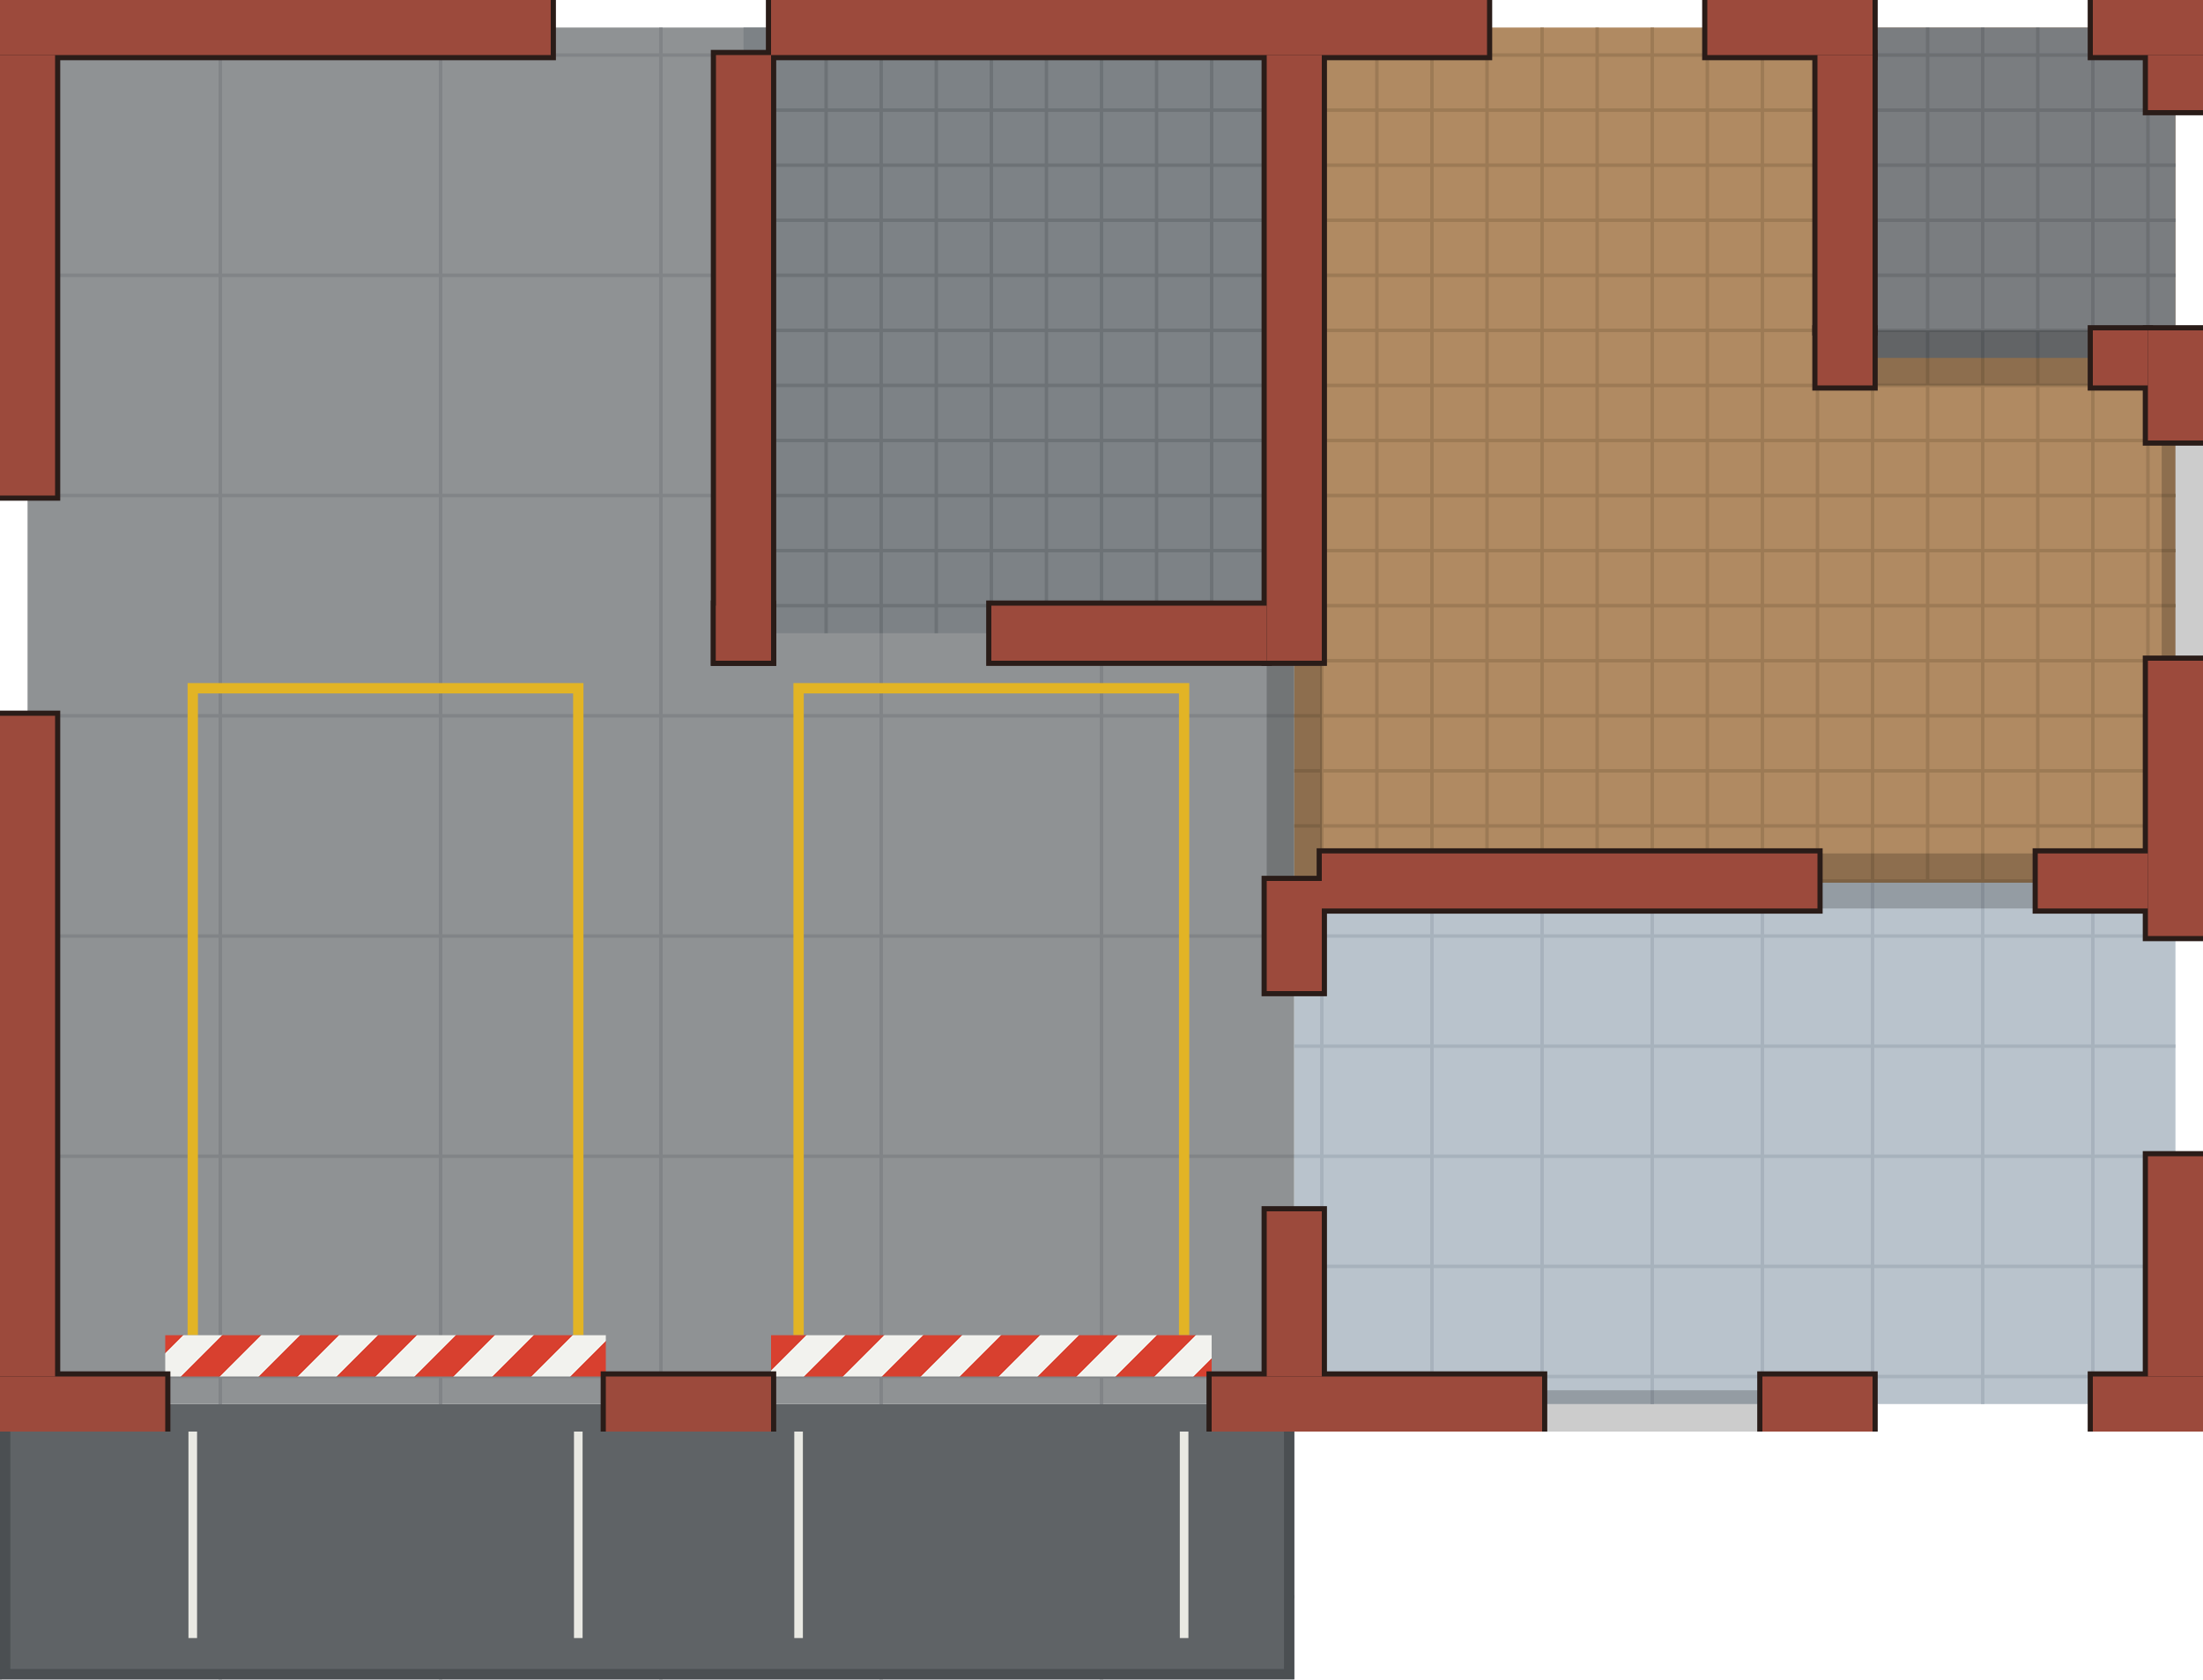
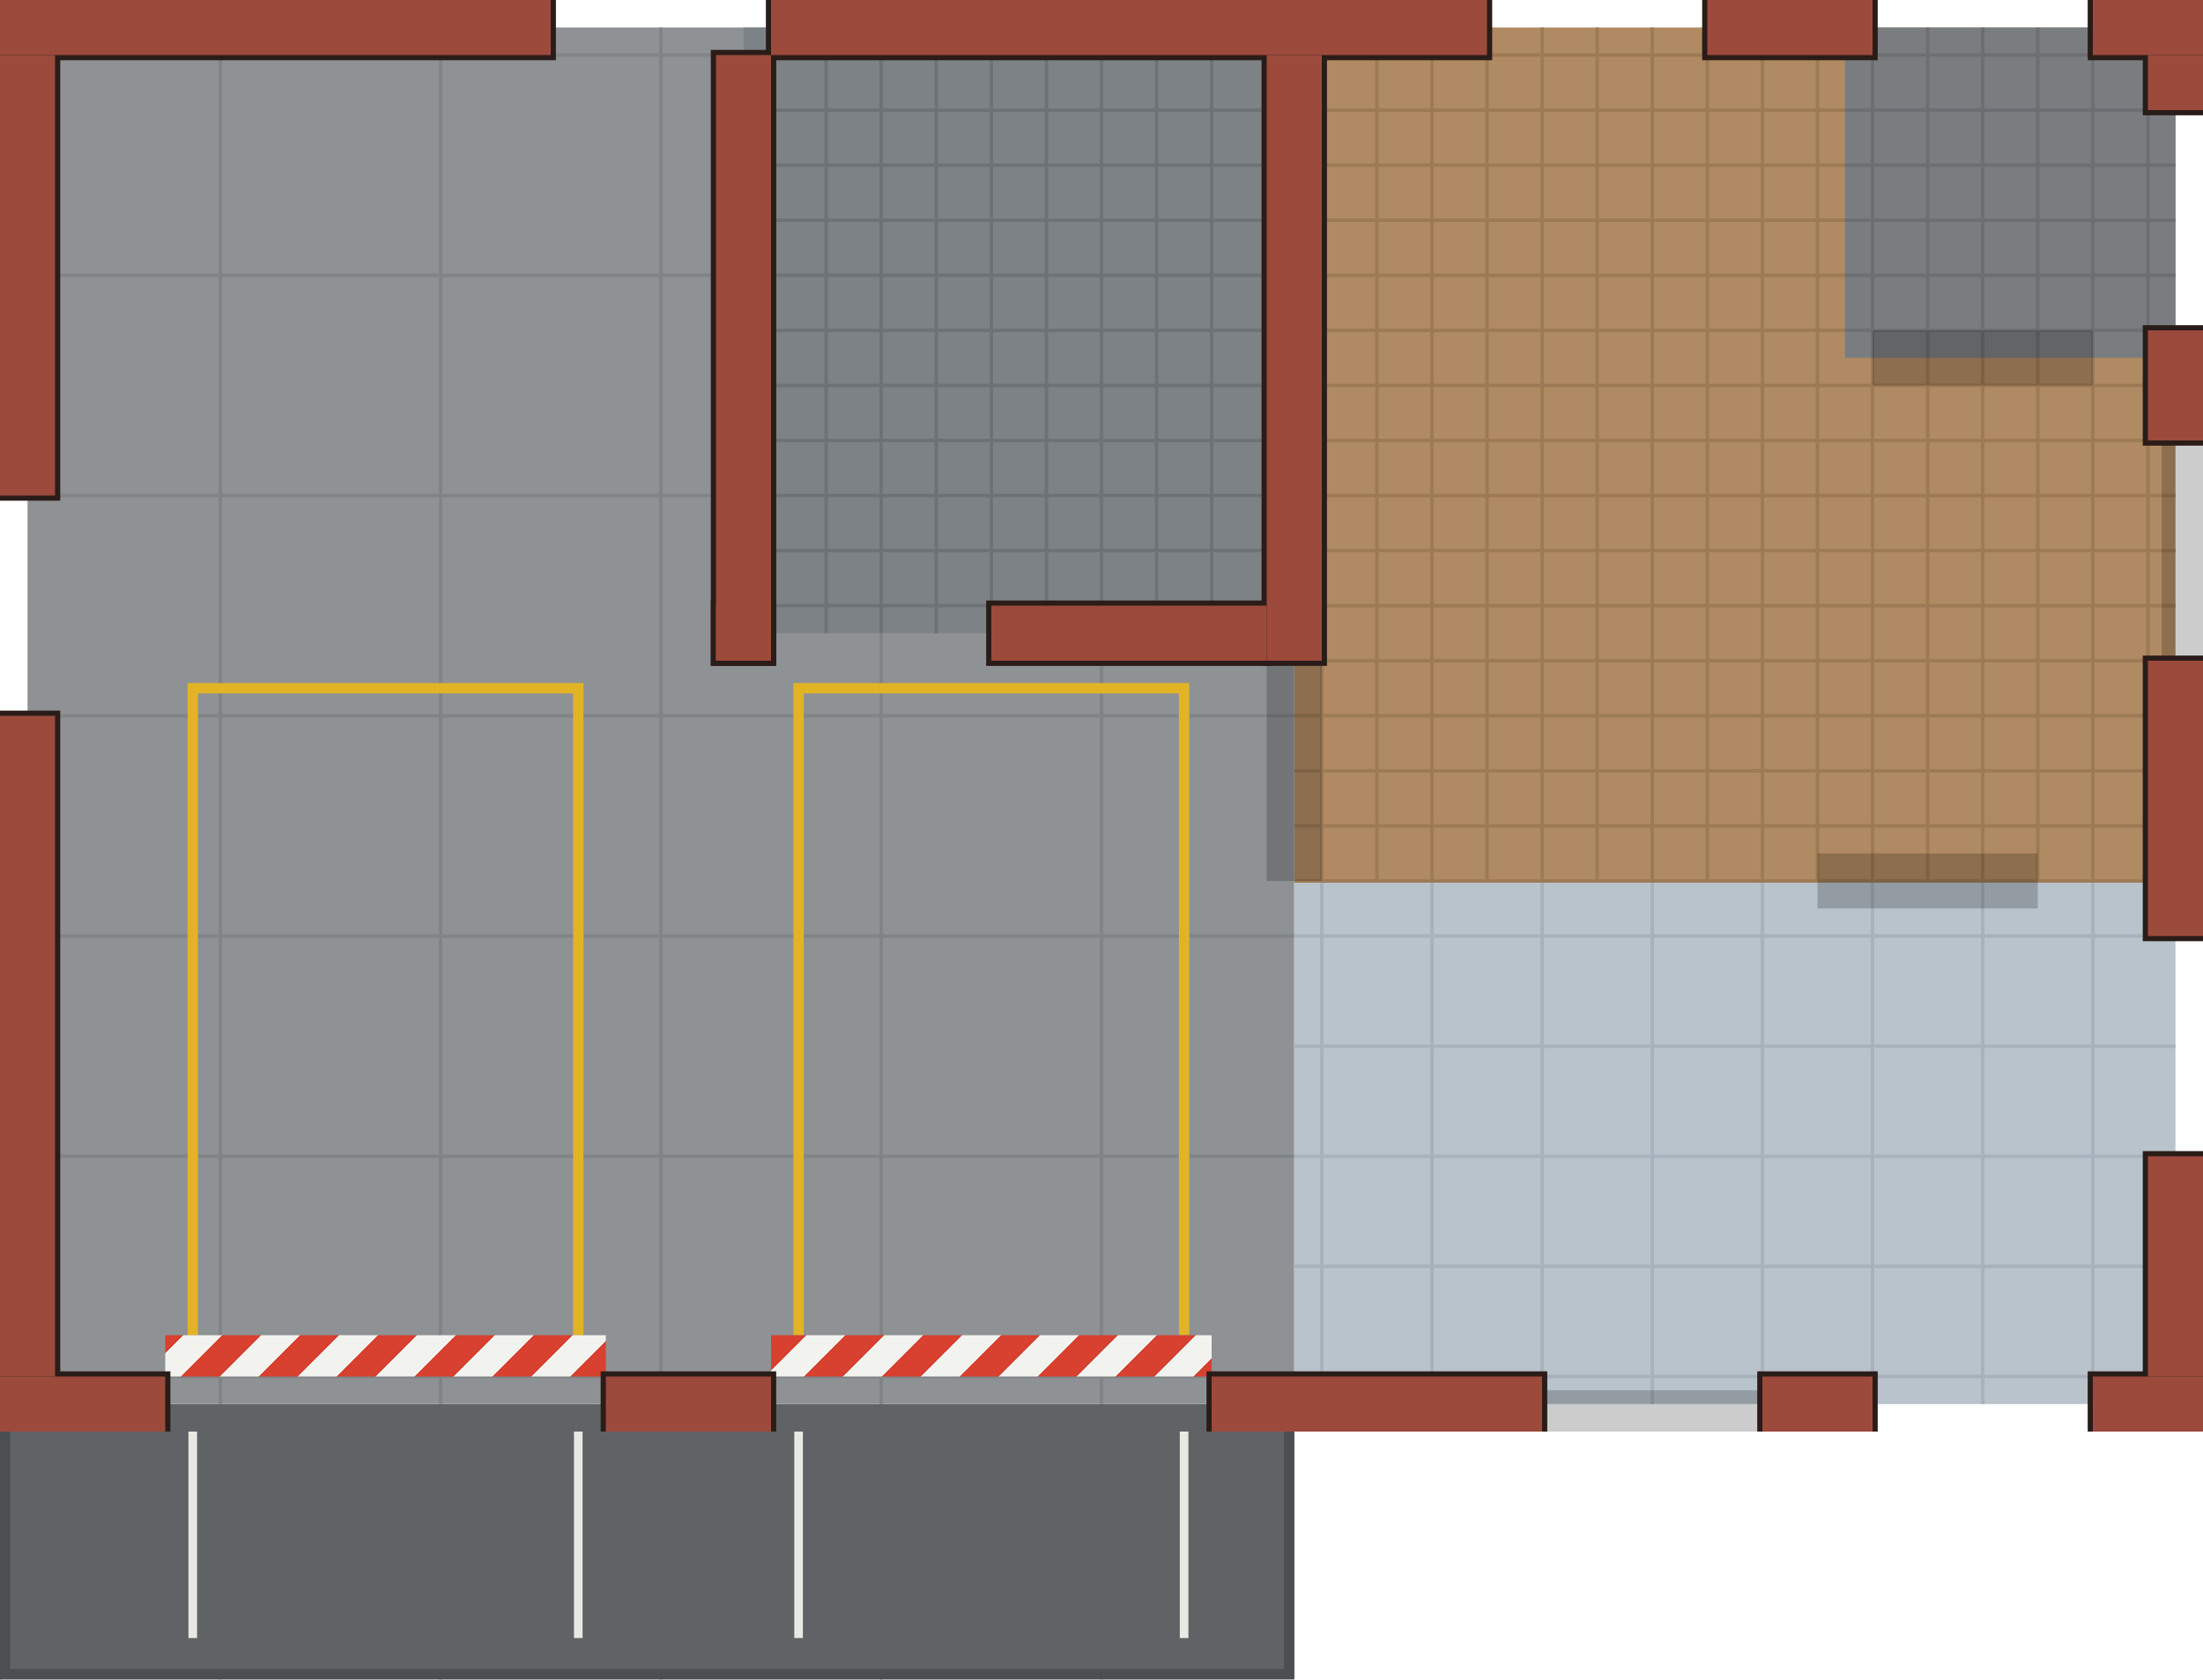
<svg xmlns="http://www.w3.org/2000/svg" width="1280" height="976" viewBox="0 0 1280 976">
  <rect x="0" y="816" width="752" height="160" fill="#5f6366" />
  <path d="M0 816V976M128 816V976M256 816V976M384 816V976M512 816V976M640 816V976M0 928H752" stroke="#5f6366" stroke-width="2" fill="none" />
  <rect x="16" y="16" width="736" height="800" fill="#8f9294" />
  <path d="M128 16V816M256 16V816M384 16V816M512 16V816M640 16V816M16 800H752M16 672H752M16 544H752M16 416H752M16 288H752M16 160H752M16 32H752" stroke="#818487" stroke-width="2" fill="none" />
  <rect x="752" y="512" width="512" height="304" fill="#b9c3cc" />
  <path d="M768 512V816M832 512V816M896 512V816M960 512V816M1024 512V816M1088 512V816M1152 512V816M1216 512V816M752 800H1264M752 736H1264M752 672H1264M752 608H1264M752 544H1264" stroke="#a7b2bc" stroke-width="2" fill="none" />
  <rect x="752" y="16" width="512" height="496" fill="#b08a62" />
  <path d="M768 16V512M800 16V512M832 16V512M864 16V512M896 16V512M928 16V512M960 16V512M992 16V512M1024 16V512M1056 16V512M1088 16V512M1120 16V512M1152 16V512M1184 16V512M1216 16V512M1248 16V512M752 512H1264M752 480H1264M752 448H1264M752 416H1264M752 384H1264M752 352H1264M752 320H1264M752 288H1264M752 256H1264M752 224H1264M752 192H1264M752 160H1264M752 128H1264M752 96H1264M752 64H1264M752 32H1264" stroke="#9c7a55" stroke-width="2" fill="none" />
  <rect x="1072" y="16" width="192" height="192" fill="#7a7d80" />
  <path d="M1088 16V208M1120 16V208M1152 16V208M1184 16V208M1216 16V208M1248 16V208M1072 192H1264M1072 160H1264M1072 128H1264M1072 96H1264M1072 64H1264M1072 32H1264" stroke="#6c6f72" stroke-width="2" fill="none" />
  <rect x="432" y="16" width="320" height="352" fill="#7d8286" />
  <path d="M448 16V368M480 16V368M512 16V368M544 16V368M576 16V368M608 16V368M640 16V368M672 16V368M704 16V368M736 16V368M432 352H752M432 320H752M432 288H752M432 256H752M432 224H752M432 192H752M432 160H752M432 128H752M432 96H752M432 64H752M432 32H752" stroke="#6d7276" stroke-width="2" fill="none" />
  <path d="M3 816L3 973L749 973L749 816" stroke="#4b4f52" stroke-width="6" fill="none" />
  <path d="M112 832V952M336 832V952M464 832V952M688 832V952" stroke="#e9e9e3" stroke-width="5" fill="none" />
  <path d="M112 776V400H336V776M464 776V400H688V776" stroke="#e2b425" stroke-width="6" fill="none" stroke-linejoin="miter" />
  <defs>
    <pattern id="firestation-hatch-0" patternUnits="userSpaceOnUse" width="32" height="32" patternTransform="rotate(45)">
      <rect width="32" height="32" fill="#f2f2ee" />
      <rect width="16" height="32" fill="#d8402f" />
    </pattern>
  </defs>
  <rect x="96" y="776" width="256" height="24" fill="url(#firestation-hatch-0)" />
  <defs>
    <pattern id="firestation-hatch-1" patternUnits="userSpaceOnUse" width="32" height="32" patternTransform="rotate(45)">
      <rect width="32" height="32" fill="#f2f2ee" />
      <rect width="16" height="32" fill="#d8402f" />
    </pattern>
  </defs>
  <rect x="448" y="776" width="256" height="24" fill="url(#firestation-hatch-1)" />
  <defs>
    <clipPath id="roof-frame">
      <rect x="0" y="0" width="1280" height="832" />
    </clipPath>
  </defs>
  <g clip-path="url(#roof-frame)">
    <rect x="896" y="808" width="128" height="32" fill="#00000033" />
    <rect x="1256" y="256" width="32" height="128" fill="#00000033" />
    <rect x="736" y="384" width="32" height="128" fill="#00000033" />
    <rect x="1056" y="496" width="128" height="32" fill="#00000033" />
    <rect x="1088" y="192" width="128" height="32" fill="#00000033" />
    <rect x="-3" y="797" width="102" height="38" fill="#2a1c18" />
    <rect x="349" y="797" width="102" height="38" fill="#2a1c18" />
    <rect x="701" y="797" width="198" height="38" fill="#2a1c18" />
    <rect x="1021" y="797" width="70" height="38" fill="#2a1c18" />
    <rect x="1213" y="797" width="70" height="38" fill="#2a1c18" />
    <rect x="-3" y="-3" width="326" height="38" fill="#2a1c18" />
    <rect x="445" y="-3" width="422" height="38" fill="#2a1c18" />
    <rect x="989" y="-3" width="102" height="38" fill="#2a1c18" />
    <rect x="1213" y="-3" width="70" height="38" fill="#2a1c18" />
    <rect x="-3" y="413" width="38" height="390" fill="#2a1c18" />
    <rect x="-3" y="29" width="38" height="262" fill="#2a1c18" />
    <rect x="1245" y="669" width="38" height="134" fill="#2a1c18" />
    <rect x="1245" y="381" width="38" height="166" fill="#2a1c18" />
    <rect x="1245" y="189" width="38" height="70" fill="#2a1c18" />
    <rect x="1245" y="29" width="38" height="38" fill="#2a1c18" />
-     <rect x="733" y="701" width="38" height="102" fill="#2a1c18" />
-     <rect x="733" y="509" width="38" height="70" fill="#2a1c18" />
    <rect x="733" y="29" width="38" height="358" fill="#2a1c18" />
-     <rect x="765" y="493" width="294" height="38" fill="#2a1c18" />
-     <rect x="1181" y="493" width="70" height="38" fill="#2a1c18" />
-     <rect x="1053" y="29" width="38" height="166" fill="#2a1c18" />
-     <rect x="1053" y="189" width="38" height="38" fill="#2a1c18" />
-     <rect x="1213" y="189" width="38" height="38" fill="#2a1c18" />
    <rect x="413" y="349" width="38" height="38" fill="#2a1c18" />
    <rect x="573" y="349" width="166" height="38" fill="#2a1c18" />
    <rect x="413" y="29" width="38" height="358" fill="#2a1c18" />
    <rect x="0" y="800" width="96" height="32" fill="#9c4a3c" />
    <rect x="352" y="800" width="96" height="32" fill="#9c4a3c" />
    <rect x="704" y="800" width="192" height="32" fill="#9c4a3c" />
    <rect x="1024" y="800" width="64" height="32" fill="#9c4a3c" />
    <rect x="1216" y="800" width="64" height="32" fill="#9c4a3c" />
    <rect x="0" y="0" width="320" height="32" fill="#9c4a3c" />
    <rect x="448" y="0" width="416" height="32" fill="#9c4a3c" />
    <rect x="992" y="0" width="96" height="32" fill="#9c4a3c" />
    <rect x="1216" y="0" width="64" height="32" fill="#9c4a3c" />
    <rect x="0" y="416" width="32" height="384" fill="#9c4a3c" />
    <rect x="0" y="32" width="32" height="256" fill="#9c4a3c" />
    <rect x="1248" y="672" width="32" height="128" fill="#9c4a3c" />
    <rect x="1248" y="384" width="32" height="160" fill="#9c4a3c" />
    <rect x="1248" y="192" width="32" height="64" fill="#9c4a3c" />
    <rect x="1248" y="32" width="32" height="32" fill="#9c4a3c" />
-     <rect x="736" y="704" width="32" height="96" fill="#9c4a3c" />
-     <rect x="736" y="512" width="32" height="64" fill="#9c4a3c" />
    <rect x="736" y="32" width="32" height="352" fill="#9c4a3c" />
-     <rect x="768" y="496" width="288" height="32" fill="#9c4a3c" />
-     <rect x="1184" y="496" width="64" height="32" fill="#9c4a3c" />
-     <rect x="1056" y="32" width="32" height="160" fill="#9c4a3c" />
-     <rect x="1056" y="192" width="32" height="32" fill="#9c4a3c" />
-     <rect x="1216" y="192" width="32" height="32" fill="#9c4a3c" />
    <rect x="416" y="352" width="32" height="32" fill="#9c4a3c" />
    <rect x="576" y="352" width="160" height="32" fill="#9c4a3c" />
    <rect x="416" y="32" width="32" height="352" fill="#9c4a3c" />
  </g>
</svg>
